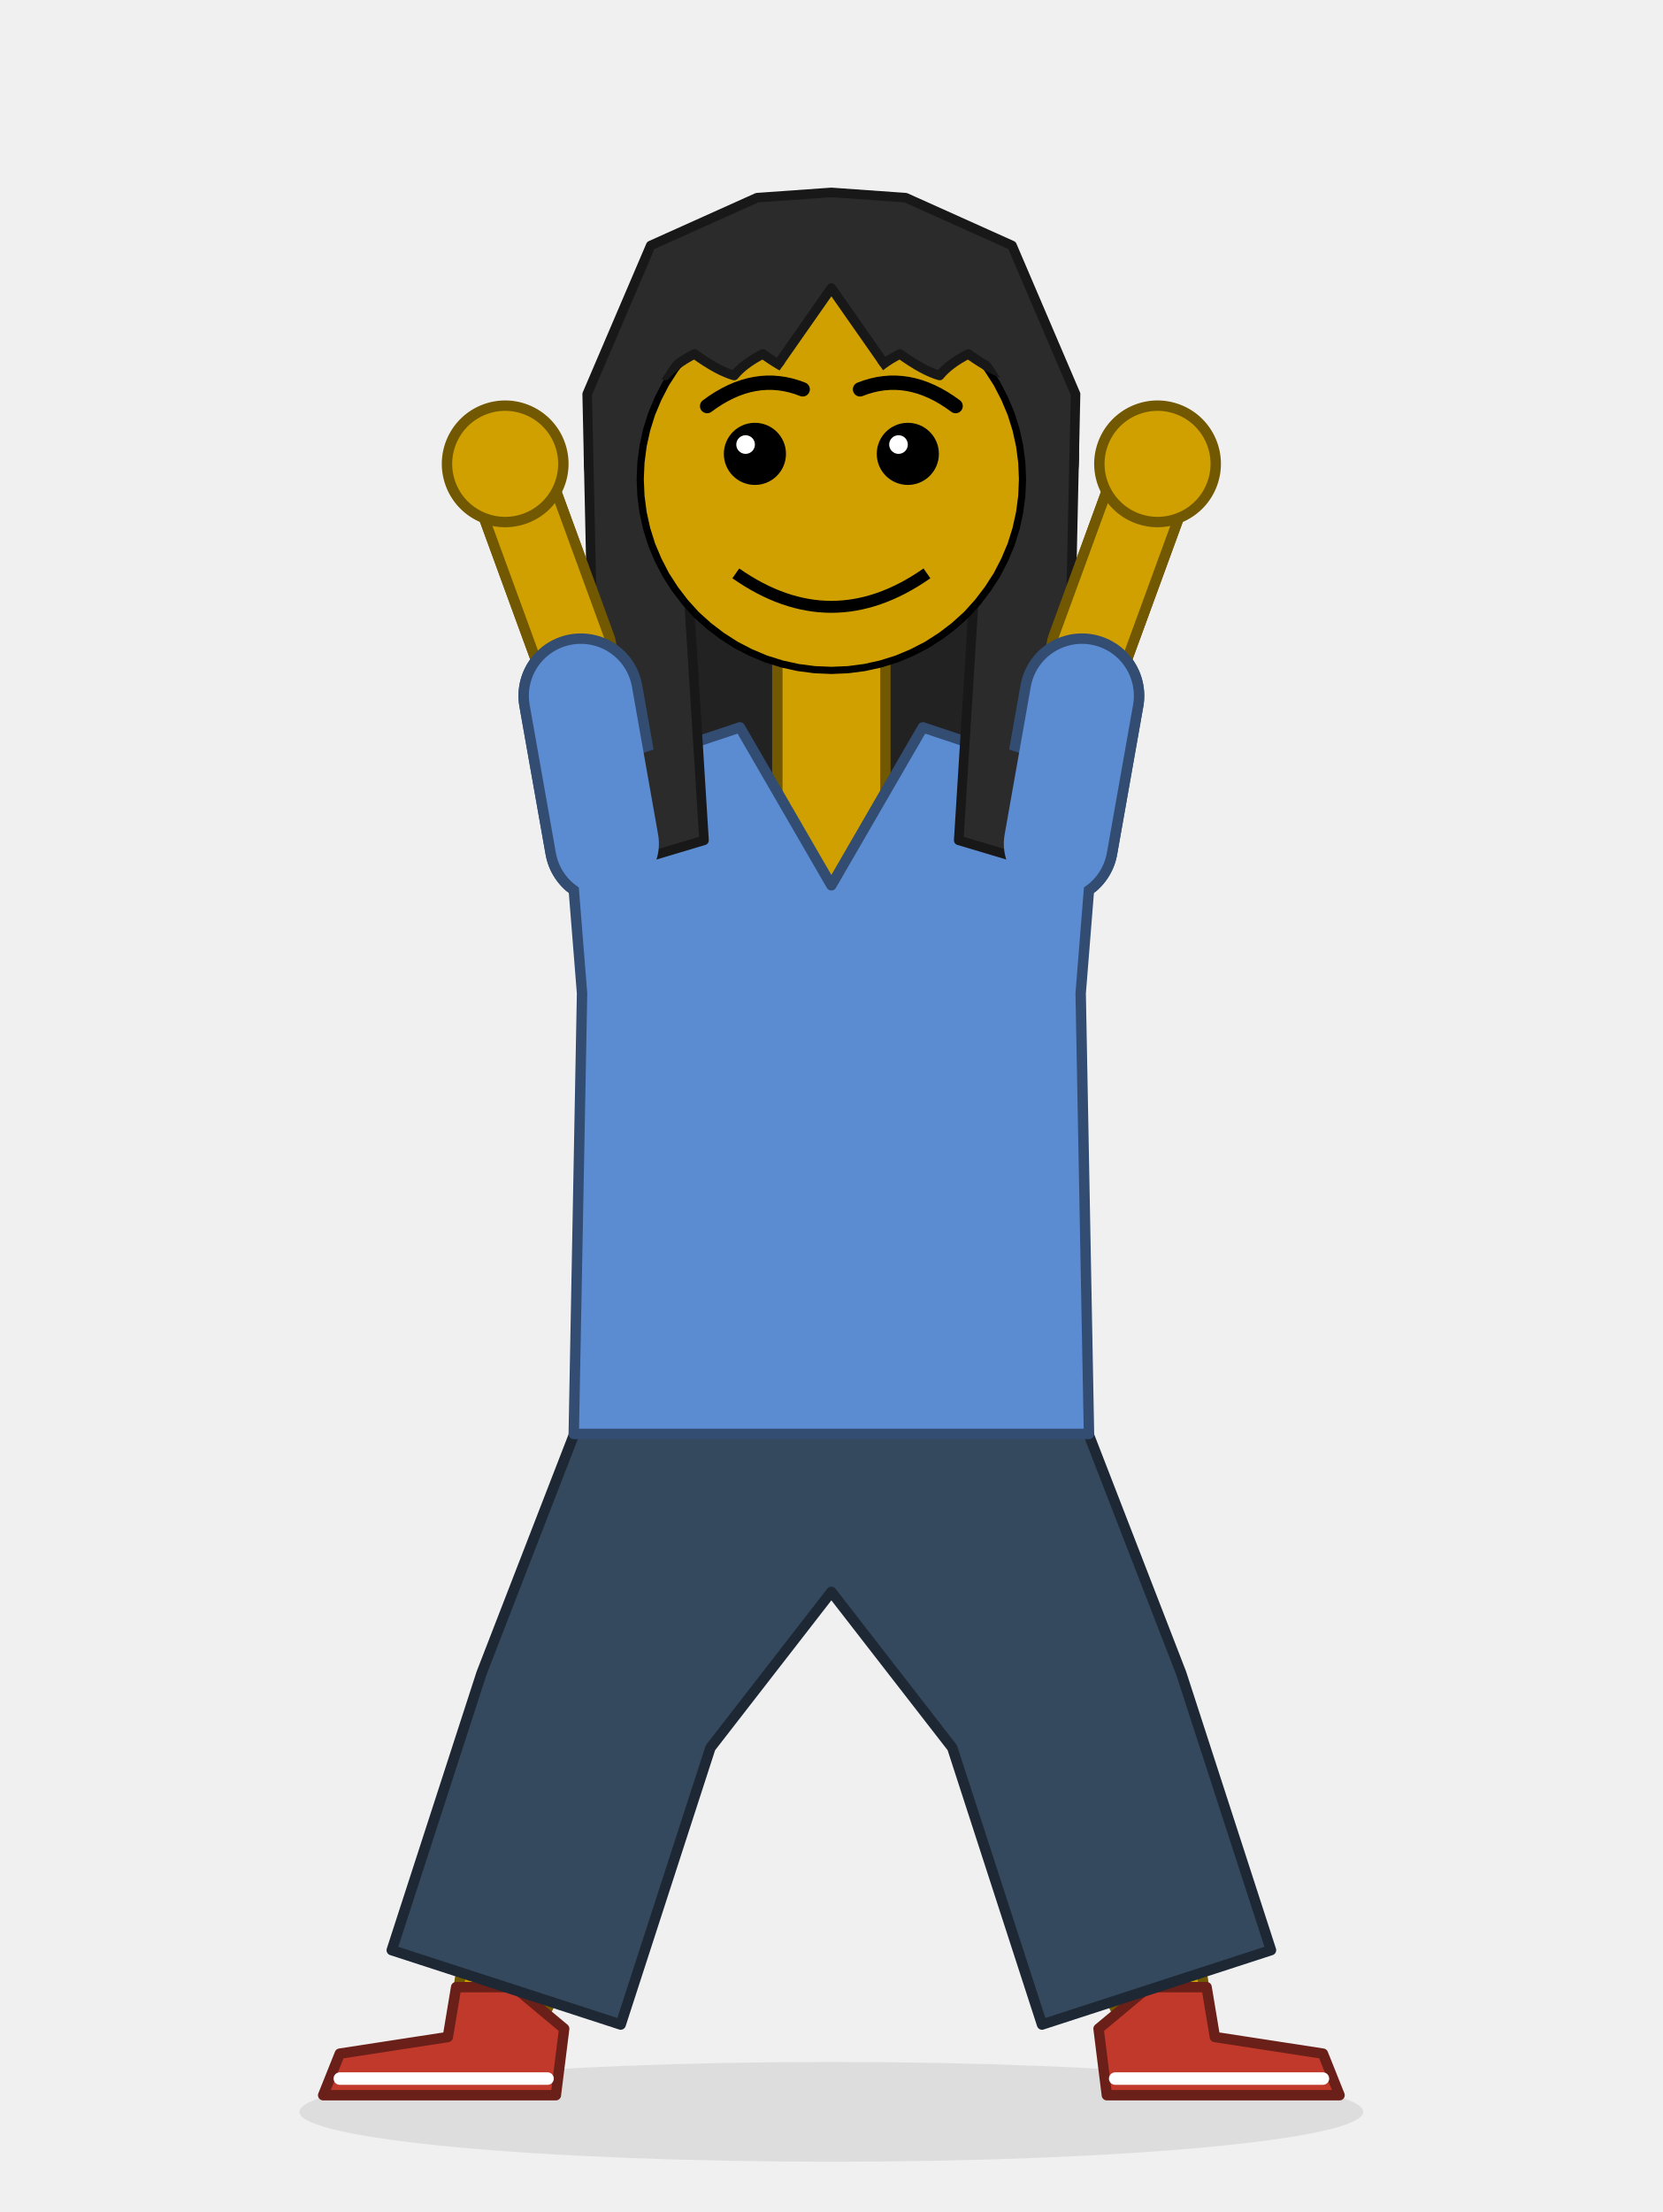
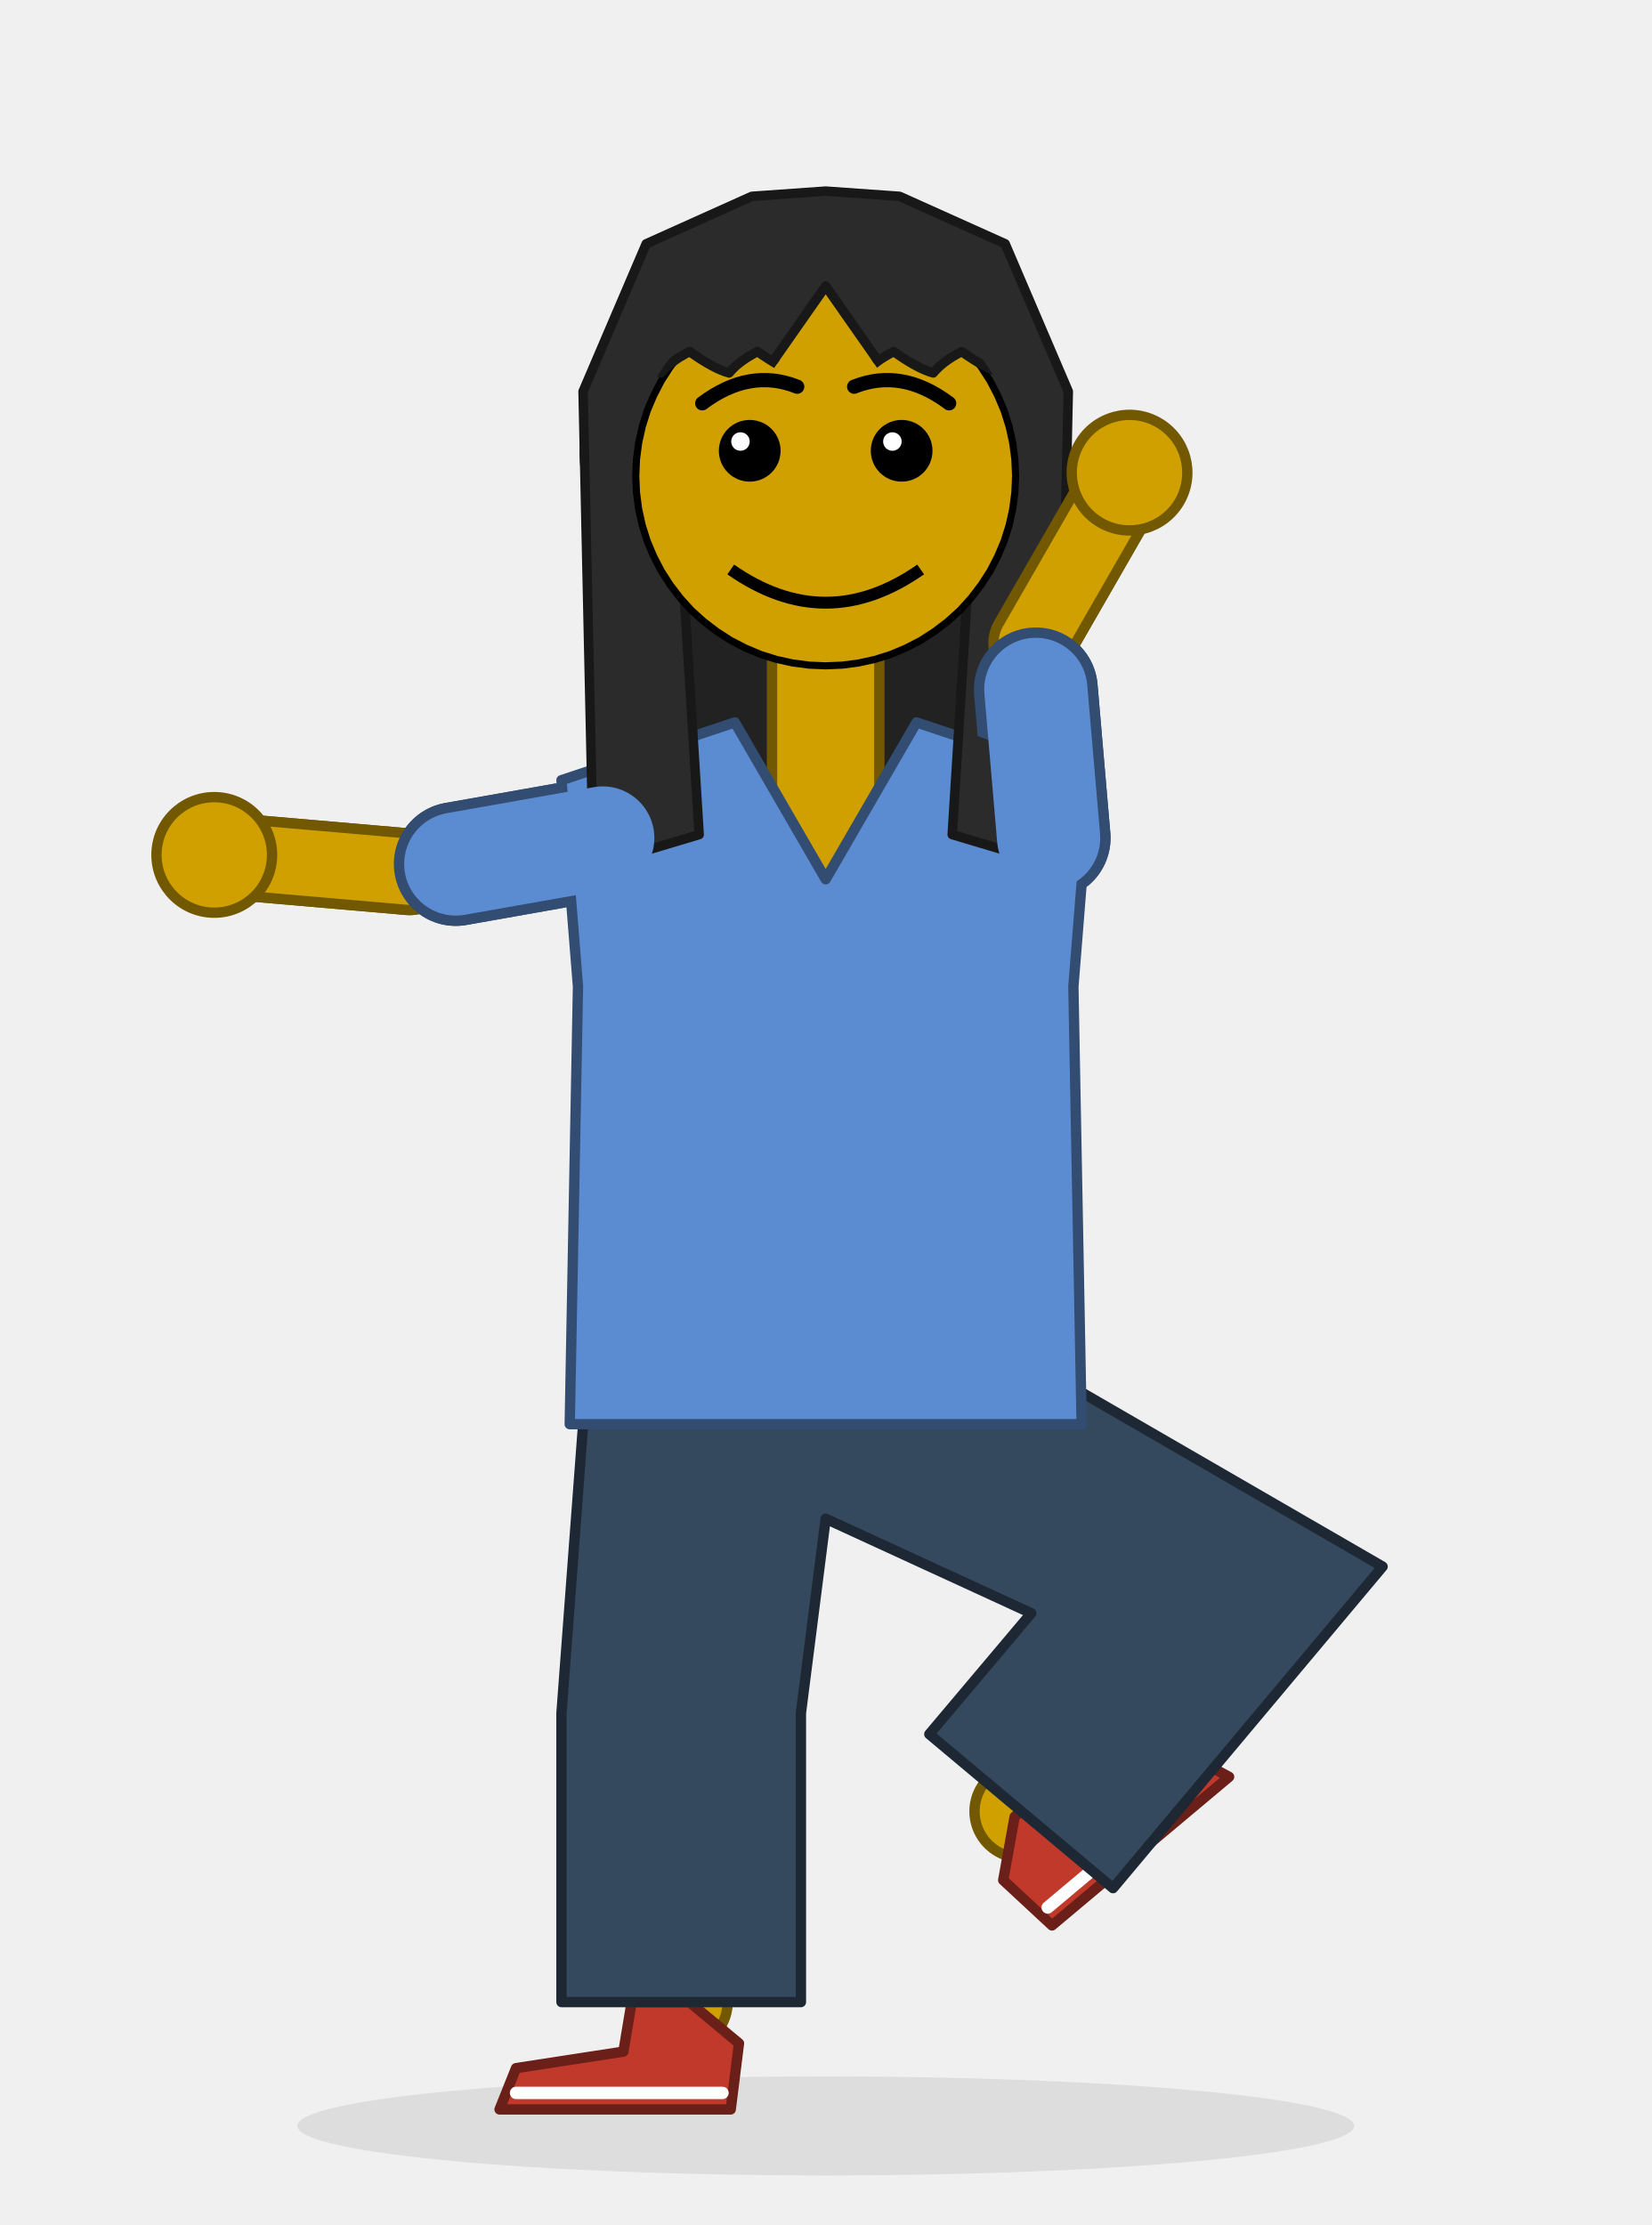
- <svg xmlns="http://www.w3.org/2000/svg" id="pic" viewBox="-200 -195 400 532.2" width="400" height="532">
+ <svg xmlns="http://www.w3.org/2000/svg" id="pic" viewBox="-200 -195 400 539" width="400" height="539">
  <defs />
-   <g id="figure" transform="translate(0 313.1) scale(1.000) translate(0 -313.1)">
-     <ellipse cx="0" cy="313.1" rx="128" ry="12" fill="#000" opacity="0.080" />
+   <g id="figure" transform="translate(0 320) scale(1.000) translate(0 -320)">
+     <ellipse cx="0" cy="320" rx="128" ry="12" fill="#000" opacity="0.080" />
    <g data-part="hair">
      <g transform="translate(-57.5 -143.3) scale(0.575)">
        <g transform="">
          <g transform="translate(100 110.6) scale(1.000 1.000) translate(-100 -110.6)">
            <polygon points="2.2,275 -2.2,75 24.4,12.8 68.9,-7.2 100,-9.4 131.1,-7.2 175.6,12.8 202.2,75 197.8,275" fill="#222222" stroke="#131313" stroke-width="3" stroke-linejoin="round" />
          </g>
        </g>
      </g>
    </g>
    <g data-part="pants">
-       <path class="lw-out" style="--lw:25px;--lwl:22.4px" d="M35 150 L56.6 216.6 L78.3 283.1" fill="none" stroke="#725800" stroke-width="25" stroke-linecap="round" stroke-linejoin="round" />
-       <path class="lw-in" style="--lw:20px;--lwl:20px" d="M35 150 L56.6 216.6 L78.3 283.1" fill="none" stroke="#cfa000" stroke-width="20" stroke-linecap="round" stroke-linejoin="round" />
-       <path class="lw-out" style="--lw:25px;--lwl:22.4px" d="M-35 150 L-56.6 216.6 L-78.3 283.1" fill="none" stroke="#725800" stroke-width="25" stroke-linecap="round" stroke-linejoin="round" />
-       <path class="lw-in" style="--lw:20px;--lwl:20px" d="M-35 150 L-56.6 216.6 L-78.3 283.1" fill="none" stroke="#cfa000" stroke-width="20" stroke-linecap="round" stroke-linejoin="round" />
+       <path class="lw-out" style="--lw:25px;--lwl:22.4px" d="M35 150 L92.3 190.2 L47.3 243.8" fill="none" stroke="#725800" stroke-width="25" stroke-linecap="round" stroke-linejoin="round" />
+       <path class="lw-in" style="--lw:20px;--lwl:20px" d="M35 150 L92.3 190.2 L47.3 243.8" fill="none" stroke="#cfa000" stroke-width="20" stroke-linecap="round" stroke-linejoin="round" />
+       <path class="lw-out" style="--lw:25px;--lwl:22.4px" d="M-35 150 L-35 220 L-35 290" fill="none" stroke="#725800" stroke-width="25" stroke-linecap="round" stroke-linejoin="round" />
+       <path class="lw-in" style="--lw:20px;--lwl:20px" d="M-35 150 L-35 220 L-35 290" fill="none" stroke="#cfa000" stroke-width="20" stroke-linecap="round" stroke-linejoin="round" />
    </g>
    <g data-part="feet">
-       <polygon points="76.3,283.1 90.3,283.1 92.3,295.1 118.3,299.1 122.3,309.1 66.3,309.1 64.3,293.1" fill="#c0392b" stroke="#6a1f18" stroke-width="2.5" stroke-linejoin="round" />
-       <line x1="68.3" y1="305.1" x2="118.3" y2="305.1" stroke="#ffffff" stroke-width="3" stroke-linecap="round" />
-       <polygon points="-76.3,283.1 -90.3,283.1 -92.3,295.1 -118.3,299.1 -122.3,309.1 -66.3,309.1 -64.3,293.1" fill="#c0392b" stroke="#6a1f18" stroke-width="2.5" stroke-linejoin="round" />
-       <line x1="-68.3" y1="305.1" x2="-118.3" y2="305.1" stroke="#ffffff" stroke-width="3" stroke-linecap="round" />
+       <g transform="rotate(-40 47.3 243.8)">
+         <polygon points="45.3,243.8 59.3,243.8 61.3,255.8 87.3,259.8 91.3,269.8 35.3,269.8 33.3,253.8" fill="#c0392b" stroke="#6a1f18" stroke-width="2.5" stroke-linejoin="round" />
+         <line x1="37.3" y1="265.8" x2="87.3" y2="265.8" stroke="#ffffff" stroke-width="3" stroke-linecap="round" />
+       </g>
+       <polygon points="-33,290 -47,290 -49,302 -75,306 -79,316 -23,316 -21,300" fill="#c0392b" stroke="#6a1f18" stroke-width="2.5" stroke-linejoin="round" />
+       <line x1="-25" y1="312" x2="-75" y2="312" stroke="#ffffff" stroke-width="3" stroke-linecap="round" />
    </g>
    <g data-part="pants">
-       <polygon points="-58,140 58,140 84.2,207.6 105.8,274.2 50.7,292.1 29.1,225.5 0,188 -29.1,225.5 -50.7,292.1 -105.8,274.2 -84.2,207.6" fill="#34495e" stroke="#1d2834" stroke-width="2.5" stroke-linejoin="round" />
+       <polygon points="-58,140 58,140 134.9,184.5 69.6,262.4 25.1,225.1 49.8,195.8 0,172.9 -6,220 -6,290 -64,290 -64,220" fill="#34495e" stroke="#1d2834" stroke-width="2.5" stroke-linejoin="round" />
    </g>
    <g data-part="shirt">
      <rect x="-13" y="-42" width="26" height="66" rx="4" fill="#cfa000" stroke="#725800" stroke-width="2.5" />
-       <path class="lw-out" style="--lw:21px;--lwl:18.4px" d="M54 8 L62.2 -38.8 L78.5 -83.4" fill="none" stroke="#725800" stroke-width="21" stroke-linecap="round" stroke-linejoin="round" />
-       <path class="lw-in" style="--lw:16px;--lwl:16px" d="M54 8 L62.2 -38.8 L78.5 -83.4" fill="none" stroke="#cfa000" stroke-width="16" stroke-linecap="round" stroke-linejoin="round" />
-       <path class="lw-out" style="--lw:21px;--lwl:18.4px" d="M-54 8 L-62.2 -38.8 L-78.5 -83.4" fill="none" stroke="#725800" stroke-width="21" stroke-linecap="round" stroke-linejoin="round" />
-       <path class="lw-in" style="--lw:16px;--lwl:16px" d="M-54 8 L-62.2 -38.8 L-78.5 -83.4" fill="none" stroke="#cfa000" stroke-width="16" stroke-linecap="round" stroke-linejoin="round" />
-       <path class="lw-out" style="--lw:32.4px;--lwl:32.4px" d="M54 8 L60.3 -27.6" fill="none" stroke="none" stroke-width="32.4" stroke-linecap="round" stroke-linejoin="round" />
-       <path class="lw-in" style="--lw:30px;--lwl:30px" d="M54 8 L60.3 -27.6" fill="none" stroke="#324c72" stroke-width="30" stroke-linecap="round" stroke-linejoin="round" />
-       <path class="lw-out" style="--lw:32.4px;--lwl:32.4px" d="M-54 8 L-60.3 -27.6" fill="none" stroke="none" stroke-width="32.4" stroke-linecap="round" stroke-linejoin="round" />
-       <path class="lw-in" style="--lw:30px;--lwl:30px" d="M-54 8 L-60.3 -27.6" fill="none" stroke="#324c72" stroke-width="30" stroke-linecap="round" stroke-linejoin="round" />
+       <path class="lw-out" style="--lw:21px;--lwl:18.4px" d="M54 8 L49.9 -39.3 L73.6 -80.5" fill="none" stroke="#725800" stroke-width="21" stroke-linecap="round" stroke-linejoin="round" />
+       <path class="lw-in" style="--lw:16px;--lwl:16px" d="M54 8 L49.9 -39.3 L73.6 -80.5" fill="none" stroke="#cfa000" stroke-width="16" stroke-linecap="round" stroke-linejoin="round" />
+       <path class="lw-out" style="--lw:21px;--lwl:18.4px" d="M-54 8 L-100.8 16.2 L-148.1 12.1" fill="none" stroke="#725800" stroke-width="21" stroke-linecap="round" stroke-linejoin="round" />
+       <path class="lw-in" style="--lw:16px;--lwl:16px" d="M-54 8 L-100.8 16.2 L-148.1 12.1" fill="none" stroke="#cfa000" stroke-width="16" stroke-linecap="round" stroke-linejoin="round" />
+       <path class="lw-out" style="--lw:32.4px;--lwl:32.4px" d="M54 8 L50.9 -28" fill="none" stroke="none" stroke-width="32.4" stroke-linecap="round" stroke-linejoin="round" />
+       <path class="lw-in" style="--lw:30px;--lwl:30px" d="M54 8 L50.9 -28" fill="none" stroke="#324c72" stroke-width="30" stroke-linecap="round" stroke-linejoin="round" />
+       <path class="lw-out" style="--lw:32.4px;--lwl:32.4px" d="M-54 8 L-89.6 14.3" fill="none" stroke="none" stroke-width="32.4" stroke-linecap="round" stroke-linejoin="round" />
+       <path class="lw-in" style="--lw:30px;--lwl:30px" d="M-54 8 L-89.6 14.3" fill="none" stroke="#324c72" stroke-width="30" stroke-linecap="round" stroke-linejoin="round" />
      <polygon points="-22,-20 0,18 22,-20 64,-6 60,44 62,150 -62,150 -60,44 -64,-6" fill="#5b8bd0" stroke="#324c72" stroke-width="2.5" stroke-linejoin="round" />
    </g>
    <g data-part="head">
      <g transform="translate(-57.5 -143.3) scale(0.575)">
        <path d="M26 87.5 Q21.8 79 9.2 80 Q-3.4 82.5 -2 105 Q-0.6 122.5 7.8 129 Q10.6 141 17.6 139 Q22.7 136 21.8 128 L26 125 Z" fill="#cfa000" stroke="black" stroke-width="3" stroke-linejoin="round" />
        <path d="M17.6 92.5 Q5 90 5.9 110 Q6.4 120 13.4 124" fill="none" stroke="#725800" stroke-width="2.5" stroke-linecap="round" />
        <path d="M174 87.5 Q178.2 79 190.8 80 Q203.4 82.5 202 105 Q200.6 122.5 192.2 129 Q189.4 141 182.4 139 Q177.3 136 178.2 128 L174 125 Z" fill="#cfa000" stroke="black" stroke-width="3" stroke-linejoin="round" />
        <path d="M182.4 92.5 Q195 90 194.1 110 Q193.6 120 186.6 124" fill="none" stroke="#725800" stroke-width="2.5" stroke-linecap="round" />
      </g>
    </g>
    <g data-part="hair">
      <g transform="translate(-57.5 -143.3) scale(0.575)">
        <g transform="">
          <g transform="translate(100 110.6) scale(1.000 1.000) translate(-100 -110.6)">
            <polygon points="2.2,275 -2.2,75 24.4,12.8 68.9,-7.2 100,-9.4 131.1,-7.2 175.6,12.8 202.2,75 197.8,275 153.3,261.7 162.2,119.5 100,30.6 37.8,119.5 46.7,261.7" fill="#2b2b2b" stroke="#181818" stroke-width="4" stroke-linejoin="round" />
          </g>
        </g>
      </g>
    </g>
    <g data-part="head">
      <g transform="translate(-57.5 -143.3) scale(0.575)">
        <defs>
          <clipPath id="above-crack">
            <rect x="-2000" y="-4000" width="4200" height="4060" />
          </clipPath>
          <clipPath id="below-crack">
            <rect x="-2000" y="60" width="4200" height="4000" />
          </clipPath>
        </defs>
        <path d="M180 110.6 L179.7 117.6 L178.8 124.5 L177.3 131.3 L175.2 138 L172.5 144.4 L169.3 150.6 L165.5 156.5 L161.3 162 L156.6 167.2 L151.4 171.9 L145.9 176.1 L140 179.9 L133.8 183.1 L127.4 185.8 L120.7 187.9 L113.9 189.4 L107 190.3 L100 190.6 L93 190.3 L86.1 189.4 L79.3 187.9 L72.6 185.8 L66.2 183.1 L60 179.9 L54.1 176.1 L48.6 171.9 L43.4 167.2 L38.7 162 L34.5 156.5 L30.7 150.6 L27.5 144.4 L24.8 138 L22.7 131.3 L21.2 124.5 L20.3 117.6 L20 110.6 L20.3 103.6 L21.2 96.7 L22.7 89.9 L24.8 83.2 L27.5 76.8 L30.7 70.6 L34.5 64.7 L38.7 59.2 L43.4 54 L48.6 49.3 L54.1 45.1 L60 41.3 L66.2 38.1 L72.6 35.4 L79.3 33.3 L86.1 31.8 L93 30.9 L100 30.6 L107 30.9 L113.9 31.8 L120.7 33.3 L127.4 35.4 L133.8 38.1 L140 41.3 L145.9 45.1 L151.4 49.3 L156.6 54 L161.3 59.2 L165.5 64.7 L169.3 70.6 L172.5 76.8 L175.2 83.2 L177.3 89.9 L178.8 96.7 L179.7 103.6 Z" fill="#cfa000" stroke="black" stroke-width="3" />
      </g>
    </g>
    <g data-part="eyes">
      <g transform="translate(-57.5 -143.3) scale(0.575)">
        <g transform="translate(0 0)">
          <g transform="rotate(0 68 100) translate(68 100) scale(1 1.000) translate(-68 -100)">
            <circle cx="68" cy="100" r="13" fill="#000000" />
          </g>
          <circle cx="64.1" cy="96.1" r="3.9" fill="#ffffff" />
          <g transform="rotate(0 132 100) translate(132 100) scale(1 1.000) translate(-132 -100)">
            <circle cx="132" cy="100" r="13" fill="#000000" />
          </g>
          <circle cx="128.1" cy="96.1" r="3.9" fill="#ffffff" />
        </g>
      </g>
    </g>
    <g data-part="head">
      <g transform="translate(-57.5 -143.3) scale(0.575)">
        <path d="M48 80 Q68 65 88 73 M152 80 Q132 65 112 73" stroke="black" fill="none" stroke-width="6" stroke-linecap="round" />
        <g transform="translate(100 150) scale(1.000 1.000) translate(-100 -150)">
          <path d="M60 150 Q100 178 140 150" stroke="black" fill="none" stroke-width="5" stroke-linejoin="round" />
        </g>
      </g>
    </g>
    <g data-part="hair">
      <g transform="translate(-57.5 -143.3) scale(0.575)">
        <defs>
          <clipPath id="bangs-head">
            <path d="M180 110.6 L179.7 117.6 L178.8 124.5 L177.3 131.3 L175.2 138 L172.5 144.4 L169.3 150.6 L165.5 156.5 L161.3 162 L156.6 167.2 L151.4 171.9 L145.9 176.1 L140 179.9 L133.8 183.1 L127.4 185.8 L120.7 187.9 L113.9 189.4 L107 190.3 L100 190.6 L93 190.3 L86.1 189.4 L79.3 187.9 L72.6 185.8 L66.2 183.1 L60 179.9 L54.1 176.1 L48.6 171.9 L43.4 167.2 L38.7 162 L34.5 156.5 L30.7 150.6 L27.5 144.4 L24.8 138 L22.7 131.3 L21.2 124.5 L20.3 117.6 L20 110.6 L20.3 103.6 L21.2 96.7 L22.7 89.9 L24.8 83.2 L27.5 76.8 L30.7 70.6 L34.5 64.7 L38.7 59.2 L43.4 54 L48.6 49.3 L54.1 45.1 L60 41.3 L66.2 38.1 L72.6 35.4 L79.3 33.3 L86.1 31.8 L93 30.9 L100 30.6 L107 30.9 L113.9 31.8 L120.7 33.3 L127.4 35.4 L133.8 38.1 L140 41.3 L145.9 45.1 L151.4 49.3 L156.6 54 L161.3 59.2 L165.5 64.7 L169.3 70.6 L172.5 76.8 L175.2 83.2 L177.3 89.9 L178.8 96.7 L179.7 103.6 Z" transform="translate(100 110.6) scale(1.0313 1.0313) translate(-100 -110.6)" />
          </clipPath>
          <clipPath id="bangs-above">
            <path d="M-386 58.2 L14 58.2 Q24 65.4 30.6 67.2 Q34.6 62.3 42.7 58.2 Q52.7 65.4 59.3 67.2 Q63.3 62.3 71.3 58.2 Q81.4 65.4 88 67.2 Q92 62.3 100 58.2 Q110 65.4 116.6 67.2 Q120.6 62.3 128.7 58.2 Q138.7 65.4 145.3 67.2 Q149.3 62.3 157.3 58.2 Q167.4 65.4 174 67.2 Q178 62.3 186 58.2 L586 58.2 V-3000 H-386 Z" />
          </clipPath>
          <mask id="bangs-hair" maskUnits="userSpaceOnUse" x="-3000" y="-3000" width="6000" height="6000">
            <g transform="translate(100 110.6) scale(1.000 1.000) translate(-100 -110.6)">
              <polygon points="2.2,275 -2.2,75 24.4,12.8 68.9,-7.2 100,-9.4 131.1,-7.2 175.6,12.8 202.2,75 197.8,275 153.3,261.7 162.2,119.5 100,30.6 37.8,119.5 46.7,261.7" fill="#ffffff" stroke="#ffffff" stroke-width="4" stroke-linejoin="round" />
            </g>
          </mask>
        </defs>
        <g clip-path="url(#bangs-head)">
          <g clip-path="url(#bangs-above)">
            <g transform="translate(100 110.6) scale(1.000 1.000) translate(-100 -110.6)">
              <polygon points="2.2,275 -2.2,75 24.4,12.8 68.9,-7.2 100,-9.4 131.1,-7.2 175.6,12.8 202.2,75 197.8,275 153.3,261.7 162.2,119.5 100,30.6 37.8,119.5 46.7,261.7" fill="#2b2b2b" stroke="#181818" stroke-width="4" stroke-linejoin="round" />
            </g>
          </g>
          <path d="M14 58.2 Q24 65.4 30.6 67.2 Q34.6 62.3 42.7 58.2 Q52.7 65.4 59.3 67.2 Q63.3 62.3 71.3 58.2 Q81.4 65.4 88 67.2 Q92 62.3 100 58.2 Q110 65.4 116.6 67.2 Q120.6 62.3 128.7 58.2 Q138.7 65.4 145.3 67.2 Q149.3 62.3 157.3 58.2 Q167.4 65.4 174 67.2 Q178 62.3 186 58.2" fill="none" stroke="#181818" stroke-width="4" stroke-linejoin="round" stroke-linecap="round" mask="url(#bangs-hair)" />
        </g>
      </g>
    </g>
    <g data-part="shirt">
      <clipPath id="off-body">
        <path clip-rule="evenodd" d="M-5000 -5000 H5000 V5000 H-5000 Z M-21.3,-21.8 L0,15 L21.3,-21.8 L65.6,-7.1 L61.5,44 L63.5,151.5 L-63.5,151.5 L-61.5,44 L-65.6,-7.1 Z" />
      </clipPath>
      <g clip-path="url(#off-body)">
-         <path class="lw-out" style="--lw:21px;--lwl:18.4px" d="M54 8 L62.2 -38.8 L78.5 -83.4" fill="none" stroke="#725800" stroke-width="21" stroke-linecap="round" stroke-linejoin="round" />
-         <path class="lw-in" style="--lw:16px;--lwl:16px" d="M54 8 L62.2 -38.8 L78.5 -83.4" fill="none" stroke="#cfa000" stroke-width="16" stroke-linecap="round" stroke-linejoin="round" />
-         <path class="lw-out" style="--lw:21px;--lwl:18.4px" d="M-54 8 L-62.2 -38.8 L-78.5 -83.4" fill="none" stroke="#725800" stroke-width="21" stroke-linecap="round" stroke-linejoin="round" />
-         <path class="lw-in" style="--lw:16px;--lwl:16px" d="M-54 8 L-62.2 -38.8 L-78.5 -83.4" fill="none" stroke="#cfa000" stroke-width="16" stroke-linecap="round" stroke-linejoin="round" />
-         <path class="lw-out" style="--lw:32.4px;--lwl:32.4px" d="M54 8 L60.3 -27.6" fill="none" stroke="none" stroke-width="32.4" stroke-linecap="round" stroke-linejoin="round" />
-         <path class="lw-in" style="--lw:30px;--lwl:30px" d="M54 8 L60.3 -27.6" fill="none" stroke="#324c72" stroke-width="30" stroke-linecap="round" stroke-linejoin="round" />
-         <path class="lw-out" style="--lw:32.4px;--lwl:32.4px" d="M-54 8 L-60.3 -27.6" fill="none" stroke="none" stroke-width="32.4" stroke-linecap="round" stroke-linejoin="round" />
-         <path class="lw-in" style="--lw:30px;--lwl:30px" d="M-54 8 L-60.3 -27.6" fill="none" stroke="#324c72" stroke-width="30" stroke-linecap="round" stroke-linejoin="round" />
+         <path class="lw-out" style="--lw:21px;--lwl:18.4px" d="M54 8 L49.9 -39.3 L73.6 -80.5" fill="none" stroke="#725800" stroke-width="21" stroke-linecap="round" stroke-linejoin="round" />
+         <path class="lw-in" style="--lw:16px;--lwl:16px" d="M54 8 L49.9 -39.3 L73.6 -80.5" fill="none" stroke="#cfa000" stroke-width="16" stroke-linecap="round" stroke-linejoin="round" />
+         <path class="lw-out" style="--lw:21px;--lwl:18.4px" d="M-54 8 L-100.8 16.2 L-148.1 12.1" fill="none" stroke="#725800" stroke-width="21" stroke-linecap="round" stroke-linejoin="round" />
+         <path class="lw-in" style="--lw:16px;--lwl:16px" d="M-54 8 L-100.8 16.2 L-148.1 12.1" fill="none" stroke="#cfa000" stroke-width="16" stroke-linecap="round" stroke-linejoin="round" />
+         <path class="lw-out" style="--lw:32.4px;--lwl:32.4px" d="M54 8 L50.9 -28" fill="none" stroke="none" stroke-width="32.4" stroke-linecap="round" stroke-linejoin="round" />
+         <path class="lw-in" style="--lw:30px;--lwl:30px" d="M54 8 L50.9 -28" fill="none" stroke="#324c72" stroke-width="30" stroke-linecap="round" stroke-linejoin="round" />
+         <path class="lw-out" style="--lw:32.4px;--lwl:32.4px" d="M-54 8 L-89.6 14.3" fill="none" stroke="none" stroke-width="32.4" stroke-linecap="round" stroke-linejoin="round" />
+         <path class="lw-in" style="--lw:30px;--lwl:30px" d="M-54 8 L-89.6 14.3" fill="none" stroke="#324c72" stroke-width="30" stroke-linecap="round" stroke-linejoin="round" />
      </g>
-       <path class="lw-in" style="--lw:25px;--lwl:25px" d="M54 8 L60.3 -27.6" fill="none" stroke="#5b8bd0" stroke-width="25" stroke-linecap="round" stroke-linejoin="round" />
-       <path class="lw-in" style="--lw:25px;--lwl:25px" d="M-54 8 L-60.3 -27.6" fill="none" stroke="#5b8bd0" stroke-width="25" stroke-linecap="round" stroke-linejoin="round" />
+       <path class="lw-in" style="--lw:25px;--lwl:25px" d="M54 8 L50.9 -28" fill="none" stroke="#5b8bd0" stroke-width="25" stroke-linecap="round" stroke-linejoin="round" />
+       <path class="lw-in" style="--lw:25px;--lwl:25px" d="M-54 8 L-89.6 14.3" fill="none" stroke="#5b8bd0" stroke-width="25" stroke-linecap="round" stroke-linejoin="round" />
    </g>
    <g data-part="hands">
-       <g transform="translate(78.5 -83.4) rotate(-70) scale(1 1)">
+       <g transform="translate(73.6 -80.5) rotate(-60) scale(1 1)">
        <circle r="14" fill="#cfa000" stroke="#725800" stroke-width="2.5" />
      </g>
-       <g transform="translate(-78.5 -83.4) rotate(250) scale(1 -1)">
+       <g transform="translate(-148.1 12.1) rotate(185) scale(1 -1)">
        <circle r="14" fill="#cfa000" stroke="#725800" stroke-width="2.5" />
      </g>
    </g>
  </g>
</svg>
